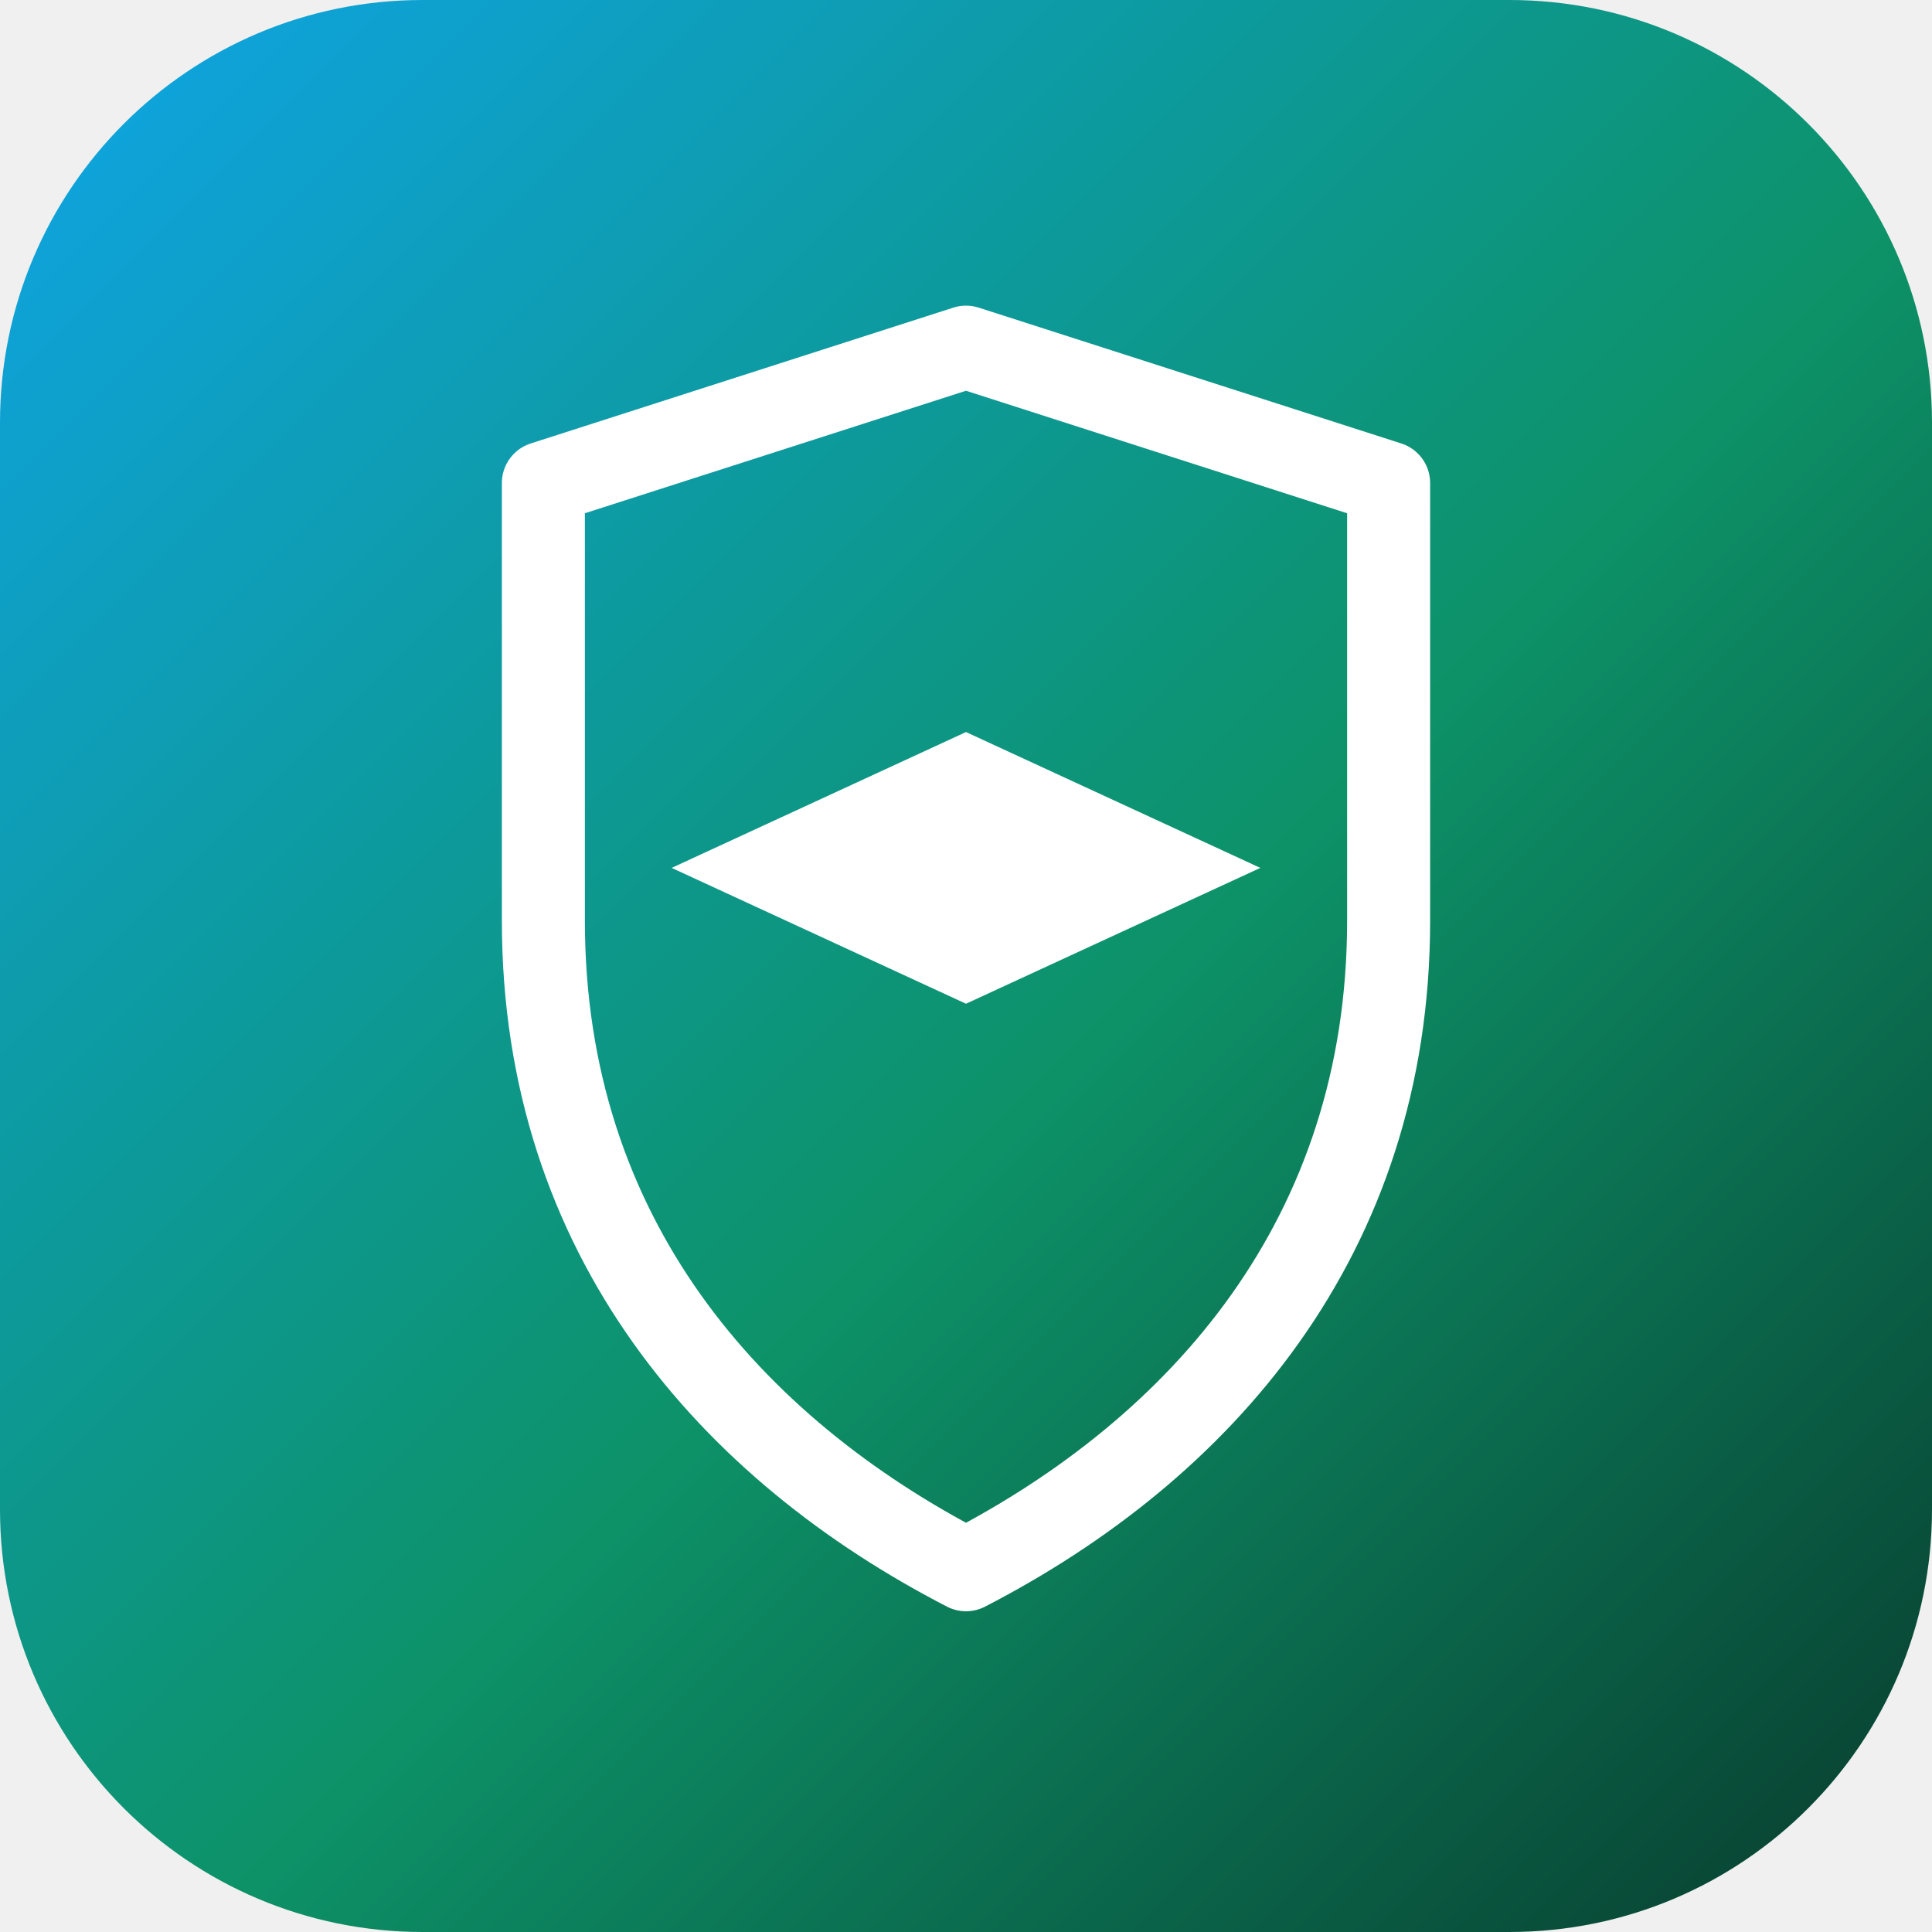
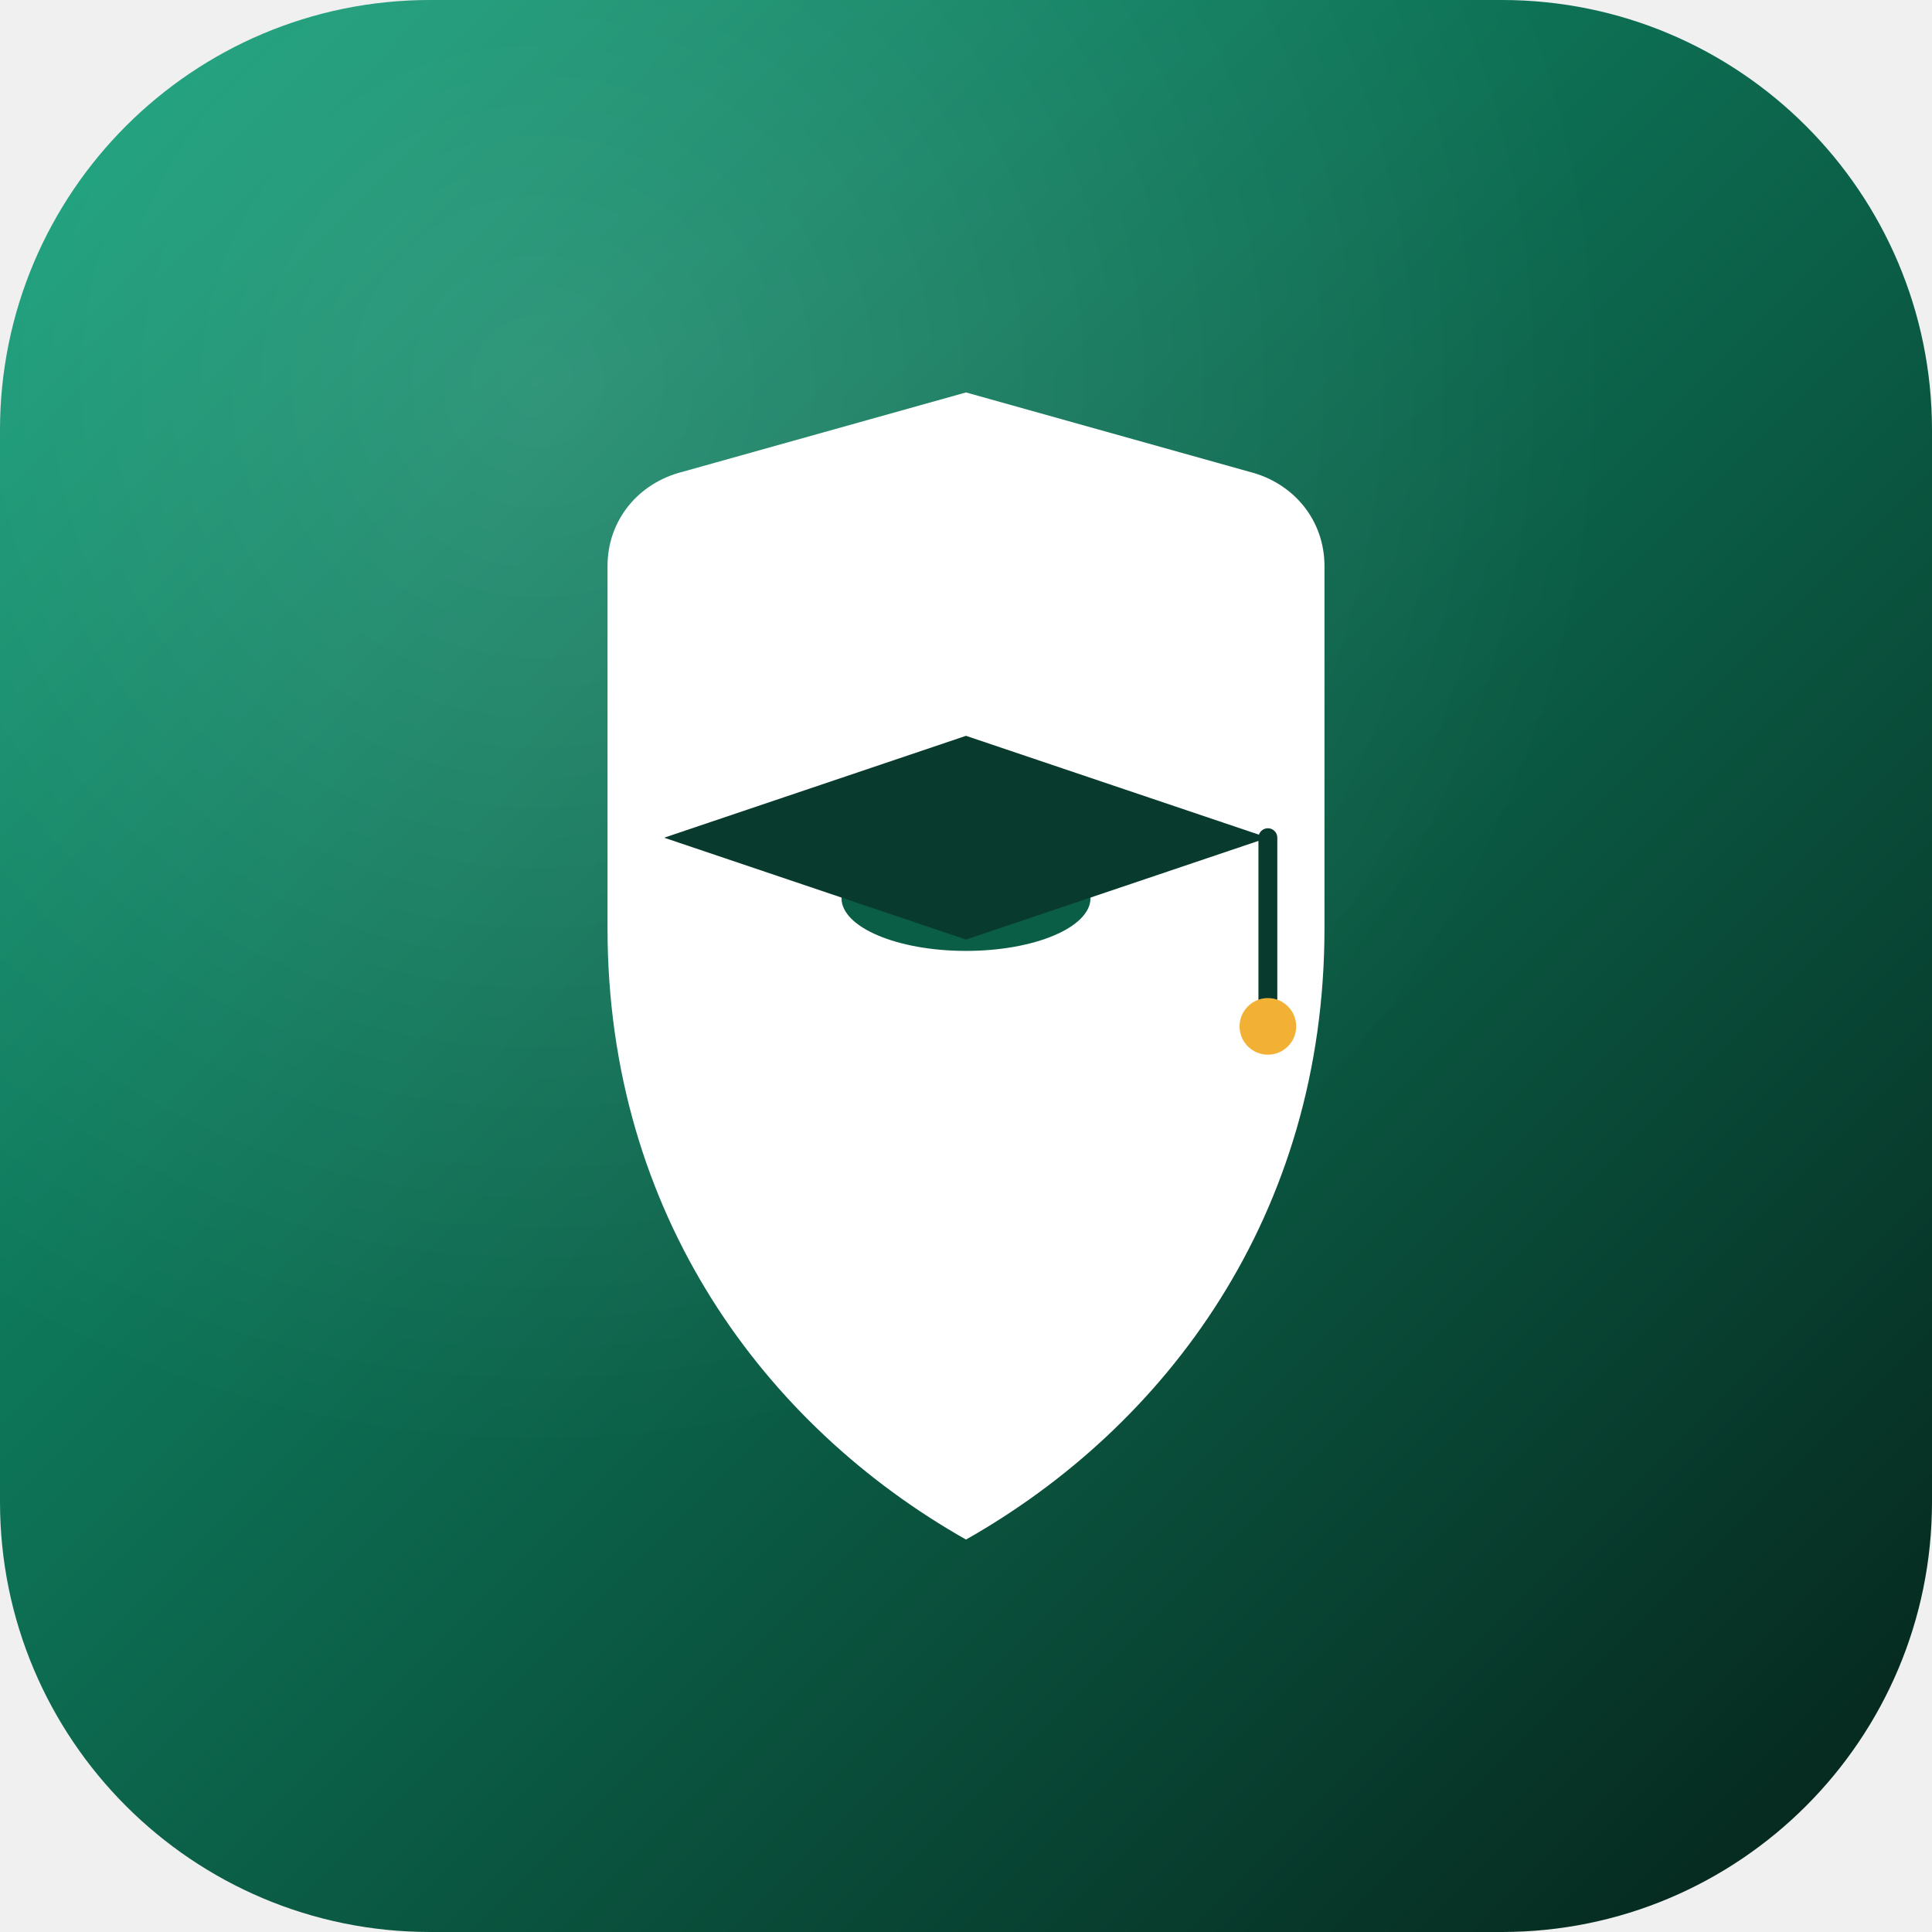
<svg xmlns="http://www.w3.org/2000/svg" viewBox="0 0 512 512" width="512" height="512">
  <defs>
    <linearGradient id="bg" x1="0" y1="0" x2="1" y2="1">
-       <stop offset="0%" stop-color="#0ea5e9" />
-       <stop offset="55%" stop-color="#0d9268" />
-       <stop offset="100%" stop-color="#083b2d" />
+       <stop offset="0%" stop-color="#12a37c" />
+       <stop offset="55%" stop-color="#0b5e46" />
+       <stop offset="100%" stop-color="#052119" />
    </linearGradient>
+     <radialGradient id="sheen" cx="28%" cy="20%" r="55%">
+       <stop offset="0%" stop-color="#ffffff" stop-opacity="0.14" />
+       <stop offset="100%" stop-color="#ffffff" stop-opacity="0" />
+     </radialGradient>
  </defs>
-   <rect width="512" height="512" rx="112" fill="url(#bg)" />
-   <path d="M256 92 L368 128 V244 C368 328 318 384 256 416 C194 384 144 328 144 244 V128 Z" fill="none" stroke="#ffffff" stroke-width="22" stroke-linejoin="round" />
-   <g transform="translate(256,246)">
-     <path d="M-78 -16 L0 -52 L78 -16 L0 20 Z" fill="#ffffff" />
+   <rect width="512" height="512" rx="114" fill="url(#bg)" />
+   <rect width="512" height="512" rx="114" fill="url(#sheen)" />
+   <g transform="translate(256,256) scale(1) translate(-256,-256)">
+     <g id="mark">
+       <path d="M161,150              C161,138 169,128 181,125              L256,104              L331,125              C343,128 351,138 351,150              L351,246              C351,322 309,378 256,408              C203,378 161,322 161,246              Z" fill="#ffffff" />
+       <ellipse cx="256" cy="238" rx="33" ry="14" fill="#0b5e46" />
+       <path d="M176,222 L256,195 L336,222 L256,249 Z" fill="#083b2d" />
+       <line x1="336" y1="222" x2="336" y2="267" stroke="#083b2d" stroke-width="5" stroke-linecap="round" />
+       <circle cx="336" cy="272" r="7.5" fill="#f2b134" />
+     </g>
  </g>
</svg>
